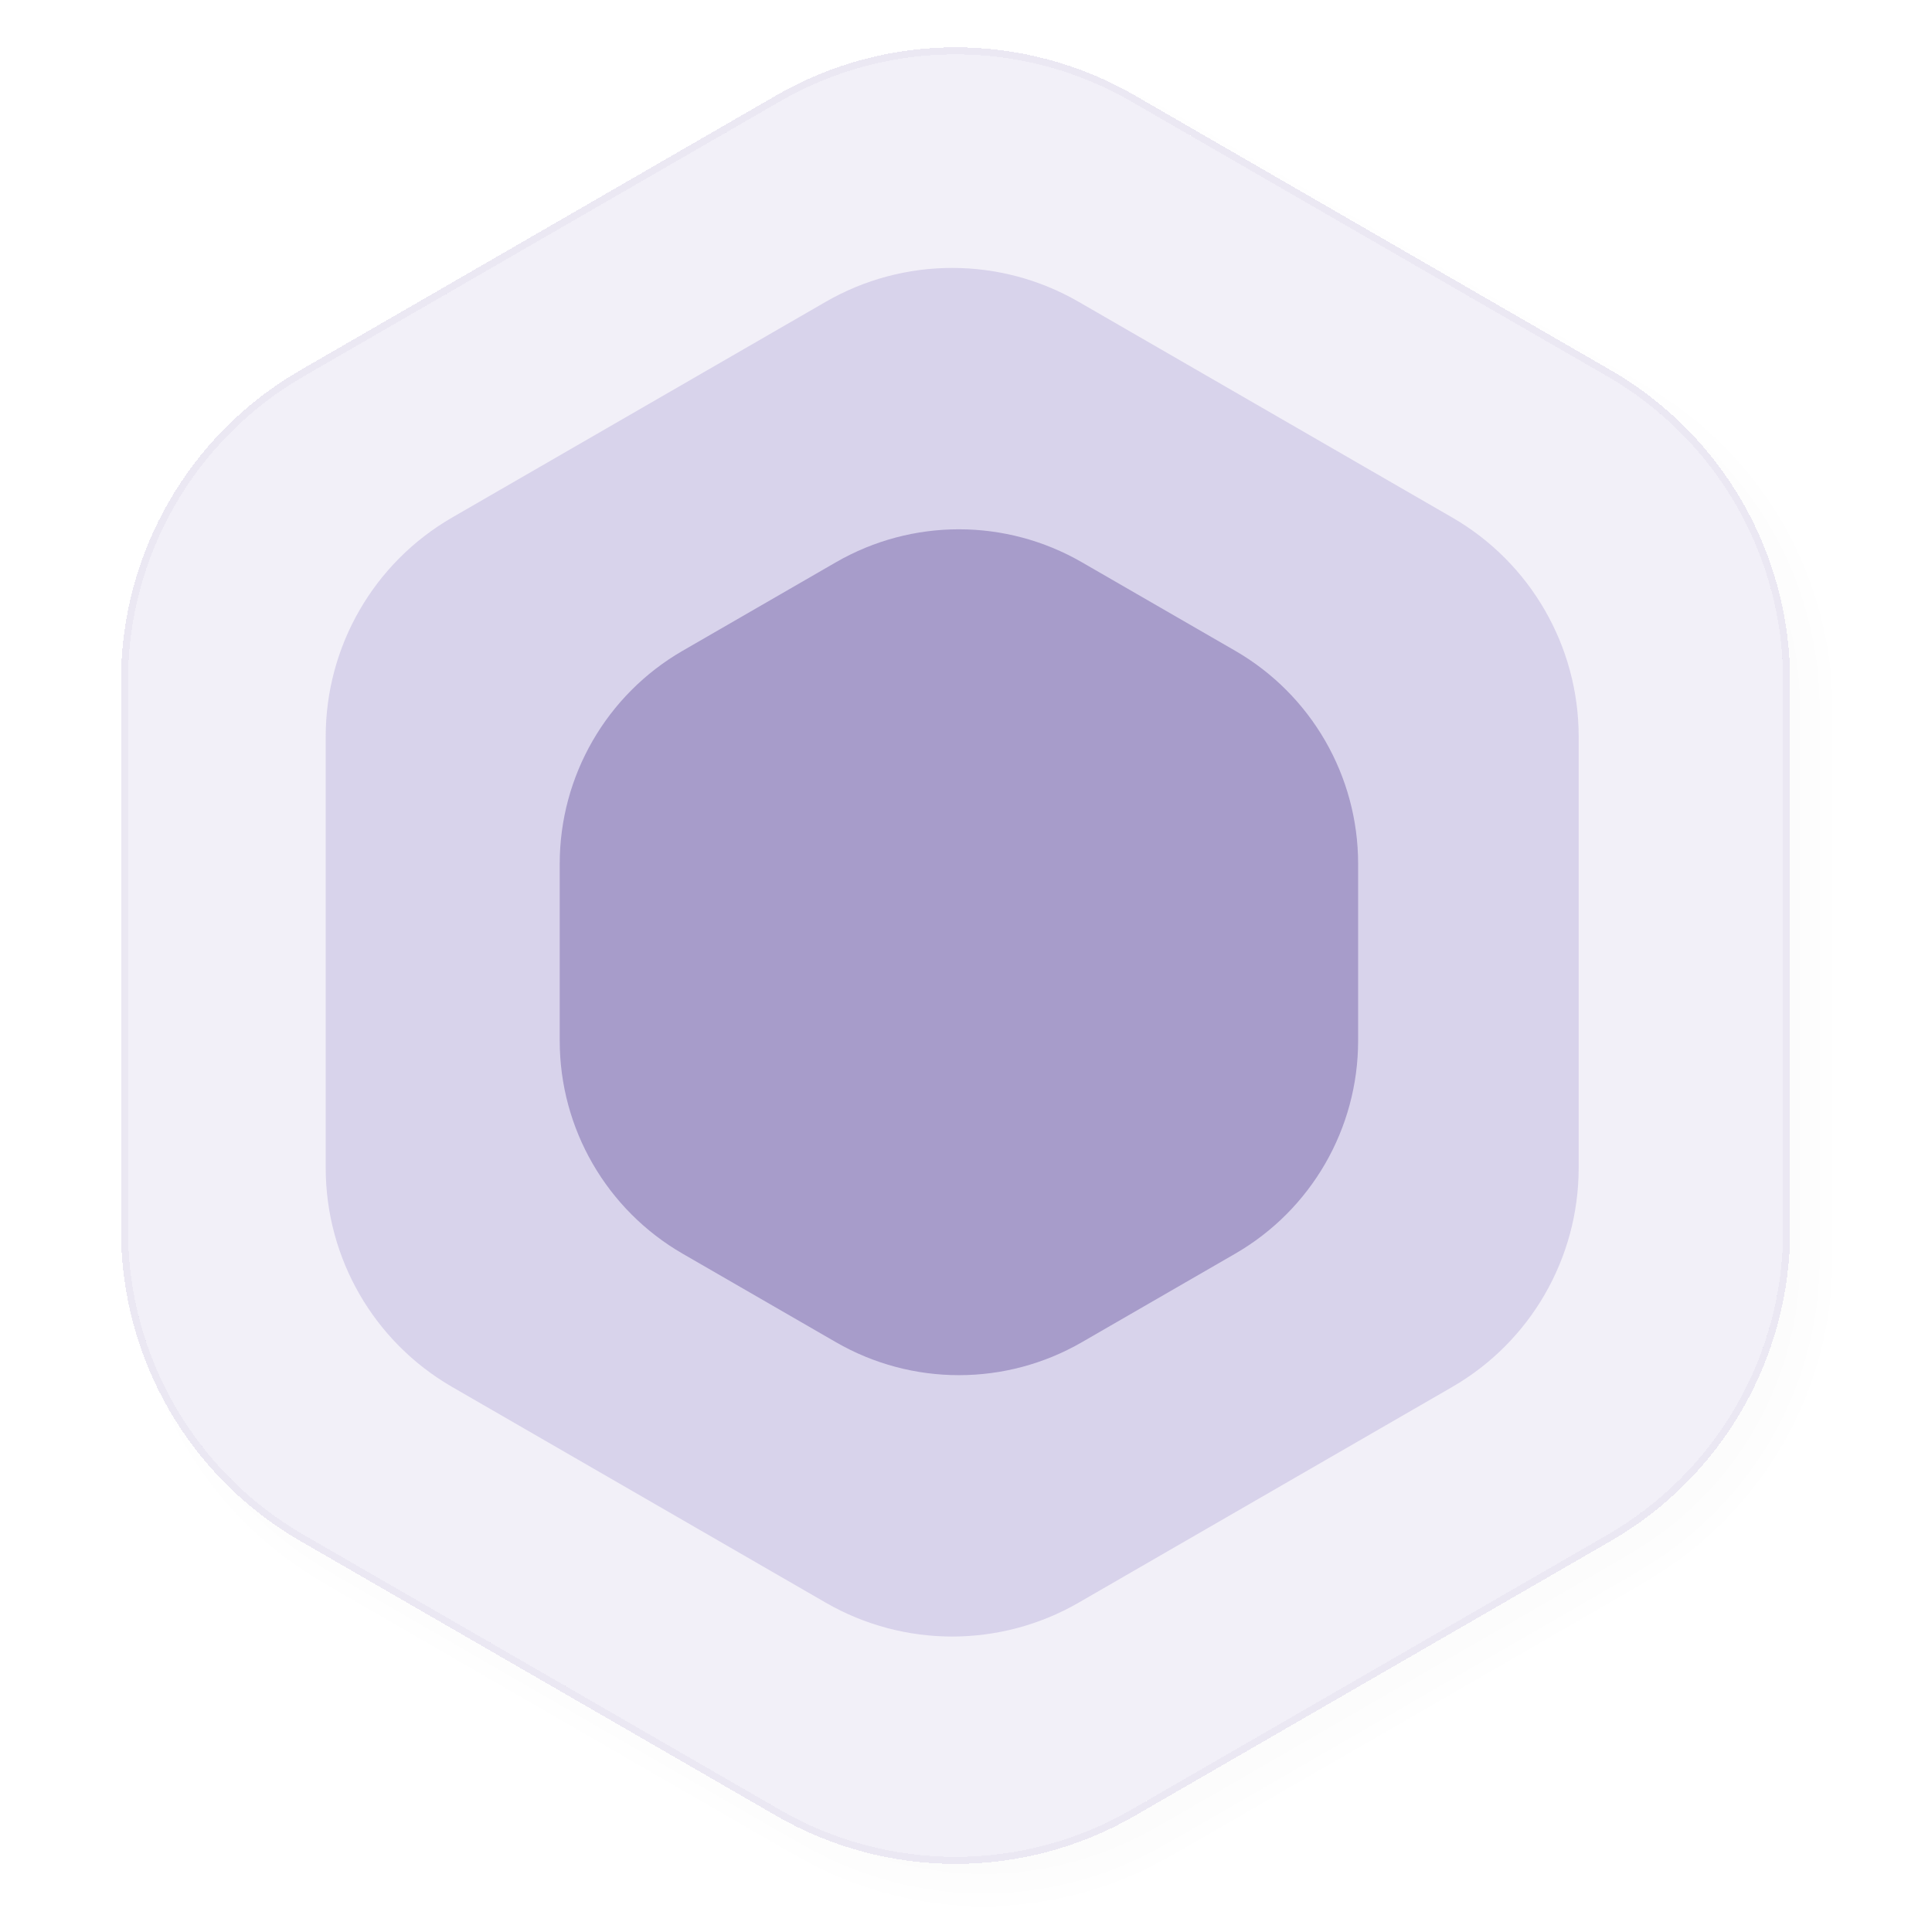
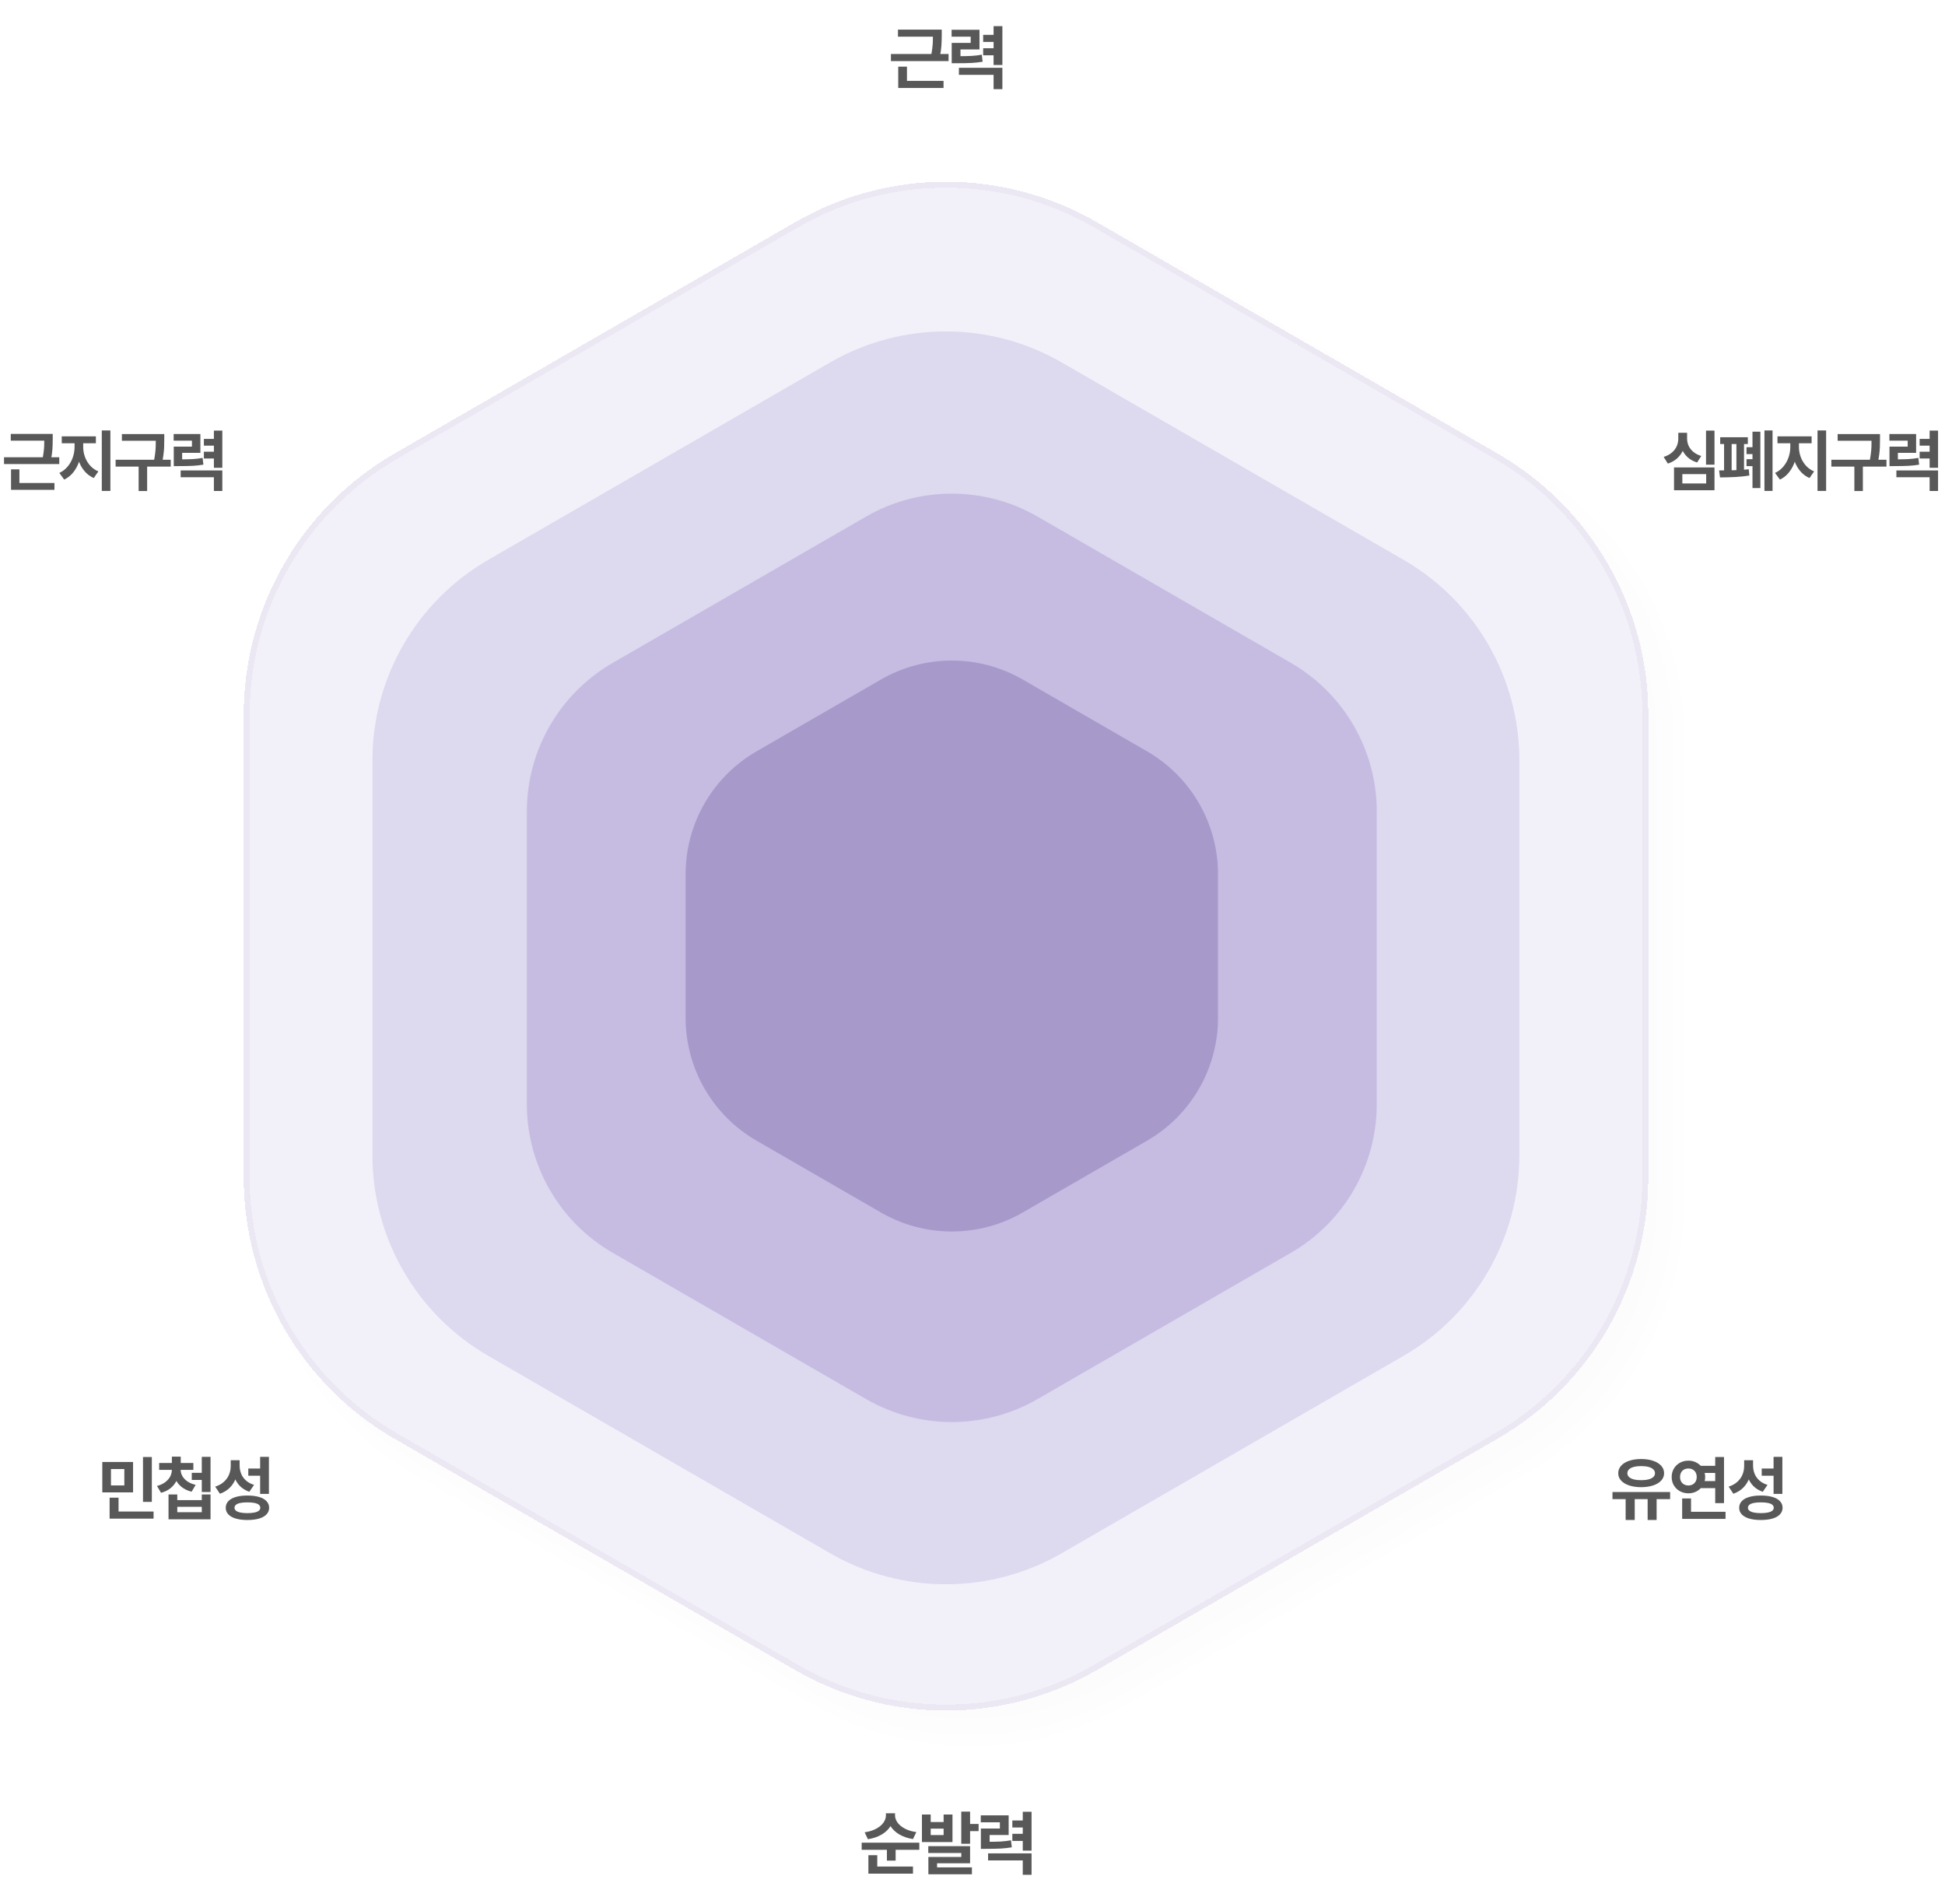
- <svg xmlns="http://www.w3.org/2000/svg" width="273" height="275" viewBox="0 0 273 275" fill="none">
-   <g opacity="0.4" filter="url(#filter0_d_278_1005)">
-     <path d="M111.019 14.434C126.489 5.502 145.549 5.502 161.019 14.434L228.816 53.576C244.286 62.508 253.816 79.014 253.816 96.877V175.162C253.816 193.025 244.286 209.531 228.816 218.463L161.019 257.605C145.549 266.537 126.489 266.537 111.019 257.605L43.223 218.463C27.753 209.531 18.223 193.025 18.223 175.162V96.877C18.223 79.014 27.753 62.508 43.223 53.576L111.019 14.434Z" fill="#BDB2DD" fill-opacity="0.5" shape-rendering="crispEdges" />
-     <path d="M110.77 14.001C126.394 4.98 145.645 4.98 161.27 14.001L229.065 53.143C244.69 62.163 254.315 78.835 254.315 96.877V175.162C254.315 193.204 244.69 209.875 229.065 218.896L161.27 258.038C145.645 267.059 126.394 267.059 110.77 258.038L42.973 218.896C27.348 209.874 17.724 193.203 17.724 175.161V96.877C17.724 78.835 27.348 62.163 42.973 53.143L110.77 14.001Z" stroke="#9B8EC2" stroke-opacity="0.5" shape-rendering="crispEdges" />
+ <svg xmlns="http://www.w3.org/2000/svg" width="329" height="322" viewBox="0 0 329 322" fill="none">
+   <path opacity="0.7" d="M158.682 6.207H151.891V5.012H158.682V6.207ZM160.451 10.338H150.701V9.137H160.451V10.338ZM159.297 5.92C159.297 6.607 159.277 7.225 159.238 7.771C159.203 8.318 159.111 8.93 158.963 9.605L157.475 9.477C157.576 9.012 157.65 8.574 157.697 8.164C157.748 7.754 157.779 7.395 157.791 7.086C157.803 6.773 157.809 6.385 157.809 5.92V5.012H159.297V5.92ZM159.602 14.879H151.938V13.678H159.602V14.879ZM153.414 13.807H151.938V11.27H153.414V13.807ZM161.791 9.506C162.877 9.506 163.717 9.49 164.311 9.459C164.908 9.424 165.496 9.354 166.074 9.248L166.215 10.438C165.625 10.539 165.016 10.607 164.387 10.643C163.758 10.678 162.893 10.695 161.791 10.695H160.982V9.506H161.791ZM165.682 8.357H162.465V10.285H160.982V7.256H164.193V6.207H160.965V5.035H165.682V8.357ZM169.555 10.994H168.066V4.426H169.555V10.994ZM168.342 7.086H166.303V5.896H168.342V7.086ZM168.342 9.354H166.303V8.158H168.342V9.354ZM169.555 15.084H168.066V12.658H162.201V11.463H169.555V15.084Z" fill="#111111" />
+   <path opacity="0.7" d="M290.008 78.592H288.576V72.825H290.008V78.592ZM290.008 82.921H283.163V79.058H290.008V82.921ZM284.572 81.77H288.604V80.192H284.572V81.77ZM285.078 74.184C285.078 74.831 284.967 75.438 284.746 76.003C284.525 76.564 284.192 77.055 283.747 77.474C283.305 77.89 282.762 78.2 282.118 78.406L281.411 77.278C281.965 77.105 282.427 76.862 282.798 76.548C283.172 76.229 283.447 75.866 283.623 75.458C283.799 75.05 283.887 74.625 283.887 74.184V73.195H285.078V74.184ZM285.375 74.184C285.375 74.607 285.461 75.011 285.634 75.397C285.806 75.778 286.072 76.121 286.431 76.424C286.79 76.724 287.236 76.956 287.767 77.12L287.071 78.221C286.438 78.026 285.905 77.732 285.471 77.339C285.04 76.946 284.716 76.482 284.499 75.947C284.282 75.408 284.174 74.82 284.174 74.184V73.195H285.375V74.184ZM299.829 83.033H298.458V72.802H299.829V83.033ZM297.768 82.545H296.437V73.01H297.768V82.545ZM295.651 75.099H290.973V73.953H295.651V75.099ZM290.788 79.563C291.709 79.563 292.607 79.55 293.483 79.524C294.363 79.494 295.138 79.441 295.808 79.367L295.904 80.428C295.207 80.544 294.425 80.626 293.556 80.675C292.692 80.72 291.821 80.744 290.945 80.748L290.788 79.563ZM292.911 79.849H291.63V74.7H292.911V79.849ZM295.005 79.849H293.719V74.7H295.005V79.849ZM297.161 76.8H295.426V75.632H297.161V76.8ZM297.161 78.833H295.426V77.665H297.161V78.833ZM303.995 75.593C303.995 76.398 303.881 77.165 303.652 77.895C303.428 78.621 303.096 79.267 302.658 79.832C302.22 80.398 301.693 80.825 301.075 81.113L300.255 79.984C300.805 79.733 301.273 79.376 301.659 78.912C302.048 78.447 302.34 77.929 302.535 77.356C302.733 76.78 302.833 76.192 302.833 75.593V74.403H303.995V75.593ZM304.292 75.593C304.292 76.162 304.39 76.718 304.584 77.261C304.779 77.803 305.069 78.294 305.455 78.732C305.84 79.166 306.308 79.498 306.859 79.726L306.084 80.849C305.451 80.576 304.916 80.173 304.478 79.642C304.04 79.11 303.71 78.498 303.49 77.805C303.272 77.109 303.164 76.372 303.164 75.593V74.403H304.292V75.593ZM306.438 74.97H300.665V73.802H306.438V74.97ZM308.891 83.033H307.437V72.802H308.891V83.033ZM317.32 74.549H310.84V73.414H317.32V74.549ZM319.1 78.917H309.778V77.76H319.1V78.917ZM315.107 83.044H313.67V78.564H315.107V83.044ZM318.005 74.324C318.005 74.841 317.997 75.279 317.982 75.638C317.971 75.997 317.934 76.417 317.87 76.896C317.81 77.371 317.718 77.89 317.595 78.451L316.18 78.294C316.303 77.762 316.393 77.266 316.449 76.806C316.509 76.342 316.545 75.932 316.556 75.576C316.567 75.221 316.573 74.805 316.573 74.33V73.414H318.005V74.324ZM320.385 77.693C321.426 77.693 322.231 77.678 322.8 77.648C323.373 77.615 323.936 77.547 324.49 77.446L324.625 78.586C324.059 78.683 323.476 78.749 322.873 78.782C322.27 78.816 321.441 78.833 320.385 78.833H319.61V77.693H320.385ZM324.114 76.593H321.031V78.44H319.61V75.537H322.688V74.532H319.594V73.409H324.114V76.593ZM327.825 79.119H326.399V72.825H327.825V79.119ZM326.663 75.374H324.709V74.234H326.663V75.374ZM326.663 77.547H324.709V76.402H326.663V77.547ZM327.825 83.039H326.399V80.714H320.778V79.569H327.825V83.039Z" fill="#111111" />
+   <path opacity="0.7" d="M276.516 257.078H274.98V253.135H276.516V257.078ZM280.219 257.078H278.701V253.135H280.219V257.078ZM282.504 253.551H272.754V252.344H282.504V253.551ZM277.6 246.766C278.361 246.766 279.035 246.865 279.621 247.064C280.211 247.26 280.668 247.539 280.992 247.902C281.32 248.266 281.484 248.689 281.484 249.174C281.484 249.643 281.32 250.055 280.992 250.41C280.668 250.766 280.211 251.041 279.621 251.236C279.035 251.428 278.361 251.525 277.6 251.529C276.838 251.525 276.164 251.428 275.578 251.236C274.996 251.041 274.541 250.766 274.213 250.41C273.889 250.055 273.727 249.643 273.727 249.174C273.727 248.689 273.889 248.266 274.213 247.902C274.537 247.539 274.992 247.26 275.578 247.064C276.168 246.865 276.842 246.766 277.6 246.766ZM277.6 247.961C277.123 247.961 276.709 248.008 276.357 248.102C276.006 248.195 275.736 248.334 275.549 248.518C275.365 248.697 275.273 248.916 275.273 249.174C275.273 249.42 275.365 249.631 275.549 249.807C275.736 249.982 276.006 250.117 276.357 250.211C276.709 250.301 277.123 250.346 277.6 250.346C278.08 250.346 278.496 250.301 278.848 250.211C279.203 250.117 279.475 249.982 279.662 249.807C279.85 249.631 279.943 249.42 279.943 249.174C279.943 248.916 279.85 248.697 279.662 248.518C279.475 248.334 279.203 248.195 278.848 248.102C278.496 248.008 278.08 247.961 277.6 247.961ZM290.664 249.115H287.5V247.914H290.664V249.115ZM290.664 251.693H287.5V250.498H290.664V251.693ZM291.619 254.225H290.131V246.426H291.619V254.225ZM291.877 256.896H284.541V255.689H291.877V256.896ZM286.041 256.305H284.541V253.434H286.041V256.305ZM285.607 247.041C286.127 247.041 286.6 247.162 287.025 247.404C287.455 247.643 287.797 247.973 288.051 248.395C288.305 248.812 288.432 249.285 288.432 249.812C288.432 250.332 288.305 250.801 288.051 251.219C287.797 251.637 287.455 251.967 287.025 252.209C286.596 252.447 286.123 252.566 285.607 252.566C285.072 252.566 284.588 252.447 284.154 252.209C283.725 251.967 283.385 251.637 283.135 251.219C282.889 250.801 282.766 250.332 282.766 249.812C282.766 249.285 282.889 248.811 283.135 248.389C283.385 247.967 283.725 247.637 284.154 247.398C284.588 247.16 285.072 247.041 285.607 247.041ZM285.607 248.371C285.33 248.367 285.084 248.424 284.869 248.541C284.654 248.654 284.486 248.82 284.365 249.039C284.244 249.258 284.184 249.516 284.184 249.812C284.184 250.102 284.244 250.354 284.365 250.568C284.486 250.783 284.654 250.949 284.869 251.066C285.084 251.18 285.33 251.238 285.607 251.242C285.869 251.238 286.105 251.18 286.316 251.066C286.531 250.949 286.699 250.783 286.82 250.568C286.941 250.354 287.002 250.102 287.002 249.812C287.002 249.516 286.941 249.258 286.82 249.039C286.699 248.82 286.531 248.654 286.316 248.541C286.105 248.424 285.869 248.367 285.607 248.371ZM296.246 247.938C296.246 248.668 296.133 249.346 295.906 249.971C295.684 250.592 295.346 251.133 294.893 251.594C294.439 252.055 293.875 252.402 293.199 252.637L292.402 251.436C292.992 251.248 293.482 250.977 293.873 250.621C294.268 250.262 294.559 249.854 294.746 249.396C294.934 248.939 295.027 248.453 295.027 247.938V246.971H296.246V247.938ZM296.533 247.861C296.533 248.354 296.619 248.816 296.791 249.25C296.963 249.68 297.232 250.061 297.6 250.393C297.967 250.721 298.426 250.971 298.977 251.143L298.174 252.309C297.537 252.086 297.006 251.76 296.58 251.33C296.158 250.9 295.844 250.393 295.637 249.807C295.434 249.221 295.332 248.572 295.332 247.861V246.971H296.533V247.861ZM301.49 252.66H300.002V246.402H301.49V252.66ZM297.846 252.941C298.607 252.941 299.264 253.021 299.814 253.182C300.365 253.342 300.787 253.578 301.08 253.891C301.377 254.203 301.525 254.578 301.525 255.016C301.525 255.445 301.377 255.816 301.08 256.129C300.787 256.441 300.365 256.678 299.814 256.838C299.264 256.998 298.607 257.078 297.846 257.078C297.092 257.078 296.439 256.998 295.889 256.838C295.342 256.678 294.92 256.441 294.623 256.129C294.33 255.816 294.184 255.445 294.184 255.016C294.184 254.578 294.33 254.203 294.623 253.891C294.92 253.578 295.342 253.342 295.889 253.182C296.439 253.021 297.092 252.941 297.846 252.941ZM297.846 254.096C297.377 254.096 296.98 254.129 296.656 254.195C296.332 254.262 296.086 254.363 295.918 254.5C295.75 254.637 295.666 254.809 295.666 255.016C295.666 255.207 295.75 255.371 295.918 255.508C296.086 255.641 296.332 255.742 296.656 255.812C296.98 255.883 297.377 255.918 297.846 255.918C298.326 255.918 298.729 255.883 299.053 255.812C299.377 255.742 299.621 255.641 299.785 255.508C299.949 255.371 300.031 255.207 300.031 255.016C300.031 254.809 299.949 254.637 299.785 254.5C299.621 254.363 299.377 254.262 299.053 254.195C298.729 254.129 298.326 254.096 297.846 254.096ZM300.207 249.59H297.998V248.371H300.207V249.59Z" fill="#111111" />
+   <path opacity="0.7" d="M151.15 307.035C151.15 307.695 150.975 308.307 150.623 308.869C150.275 309.432 149.773 309.904 149.117 310.287C148.461 310.67 147.691 310.93 146.809 311.066L146.258 309.9C147.016 309.791 147.664 309.59 148.203 309.297C148.746 309.004 149.156 308.66 149.434 308.266C149.715 307.871 149.855 307.461 149.855 307.035V306.684H151.15V307.035ZM151.396 307.035C151.396 307.445 151.535 307.848 151.812 308.242C152.094 308.637 152.508 308.98 153.055 309.273C153.605 309.566 154.254 309.764 155 309.865L154.432 311.043C153.549 310.906 152.781 310.646 152.129 310.264C151.48 309.881 150.98 309.41 150.629 308.852C150.281 308.293 150.107 307.688 150.107 307.035V306.684H151.396V307.035ZM155.504 312.854H145.754V311.652H155.504V312.854ZM151.496 314.688H150.02V312.408H151.496V314.688ZM154.432 316.896H146.891V315.689H154.432V316.896ZM148.391 316.07H146.891V313.768H148.391V316.07ZM157.43 308.16H159.615V306.889H161.115V311.547H155.947V306.889H157.43V308.16ZM159.615 310.369V309.279H157.43V310.369H159.615ZM164.092 311.84H162.598V306.402H164.092V311.84ZM165.533 309.701H163.471V308.488H165.533V309.701ZM164.092 315.139H158.508V316.416H157.037V314.066H162.604V313.398H157.02V312.244H164.092V315.139ZM164.402 317.002H157.037V315.83H164.402V317.002ZM166.727 311.506C167.812 311.506 168.652 311.49 169.246 311.459C169.844 311.424 170.432 311.354 171.01 311.248L171.15 312.438C170.561 312.539 169.951 312.607 169.322 312.643C168.693 312.678 167.828 312.695 166.727 312.695H165.918V311.506H166.727ZM170.617 310.357H167.4V312.285H165.918V309.256H169.129V308.207H165.9V307.035H170.617V310.357ZM174.49 312.994H173.002V306.426H174.49V312.994ZM173.277 309.086H171.238V307.896H173.277V309.086ZM173.277 311.354H171.238V310.158H173.277V311.354ZM174.49 317.084H173.002V314.658H167.137V313.463H174.49V317.084Z" fill="#111111" />
+   <path opacity="0.7" d="M22.508 252.408H17.305V247.264H22.508V252.408ZM18.77 251.23H21.031V248.459H18.77V251.23ZM25.684 254.014H24.189V246.426H25.684V254.014ZM25.977 256.844H18.541V255.643H25.977V256.844ZM20.053 256.188H18.541V253.305H20.053V256.188ZM30.27 248.553C30.27 249.17 30.156 249.742 29.93 250.27C29.707 250.797 29.369 251.254 28.916 251.641C28.467 252.023 27.908 252.303 27.24 252.479L26.555 251.324C27.117 251.172 27.586 250.953 27.961 250.668C28.336 250.383 28.615 250.061 28.799 249.701C28.982 249.338 29.074 248.955 29.074 248.553V248.16H30.27V248.553ZM30.557 248.553C30.557 248.932 30.65 249.291 30.838 249.631C31.025 249.971 31.307 250.273 31.682 250.539C32.06 250.801 32.531 251 33.094 251.137L32.408 252.297C31.744 252.129 31.182 251.861 30.721 251.494C30.264 251.127 29.92 250.691 29.689 250.188C29.459 249.684 29.344 249.139 29.344 248.553V248.16H30.557V248.553ZM32.707 248.605H26.924V247.434H32.707V248.605ZM30.574 247.996H29.074V246.367H30.574V247.996ZM34.512 250.305H32.438V249.098H34.512V250.305ZM35.613 252.35H34.131V246.402H35.613V252.35ZM29.988 253.715H34.131V252.76H35.613V256.961H28.506V252.76H29.988V253.715ZM34.131 255.76V254.852H29.988V255.76H34.131ZM40.246 247.938C40.246 248.668 40.133 249.346 39.906 249.971C39.684 250.592 39.346 251.133 38.893 251.594C38.44 252.055 37.875 252.402 37.199 252.637L36.402 251.436C36.992 251.248 37.482 250.977 37.873 250.621C38.268 250.262 38.559 249.854 38.746 249.396C38.934 248.939 39.027 248.453 39.027 247.938V246.971H40.246V247.938ZM40.533 247.861C40.533 248.354 40.619 248.816 40.791 249.25C40.963 249.68 41.232 250.061 41.6 250.393C41.967 250.721 42.426 250.971 42.977 251.143L42.174 252.309C41.537 252.086 41.006 251.76 40.58 251.33C40.158 250.9 39.844 250.393 39.637 249.807C39.434 249.221 39.332 248.572 39.332 247.861V246.971H40.533V247.861ZM45.49 252.66H44.002V246.402H45.49V252.66ZM41.846 252.941C42.607 252.941 43.264 253.021 43.815 253.182C44.365 253.342 44.787 253.578 45.08 253.891C45.377 254.203 45.525 254.578 45.525 255.016C45.525 255.445 45.377 255.816 45.08 256.129C44.787 256.441 44.365 256.678 43.815 256.838C43.264 256.998 42.607 257.078 41.846 257.078C41.092 257.078 40.44 256.998 39.889 256.838C39.342 256.678 38.92 256.441 38.623 256.129C38.33 255.816 38.184 255.445 38.184 255.016C38.184 254.578 38.33 254.203 38.623 253.891C38.92 253.578 39.342 253.342 39.889 253.182C40.44 253.021 41.092 252.941 41.846 252.941ZM41.846 254.096C41.377 254.096 40.98 254.129 40.656 254.195C40.332 254.262 40.086 254.363 39.918 254.5C39.75 254.637 39.666 254.809 39.666 255.016C39.666 255.207 39.75 255.371 39.918 255.508C40.086 255.641 40.332 255.742 40.656 255.812C40.98 255.883 41.377 255.918 41.846 255.918C42.326 255.918 42.728 255.883 43.053 255.812C43.377 255.742 43.621 255.641 43.785 255.508C43.949 255.371 44.031 255.207 44.031 255.016C44.031 254.809 43.949 254.637 43.785 254.5C43.621 254.363 43.377 254.262 43.053 254.195C42.728 254.129 42.326 254.096 41.846 254.096ZM44.207 249.59H41.998V248.371H44.207V249.59Z" fill="#111111" />
+   <path opacity="0.7" d="M8.329 74.532H1.821V73.386H8.329V74.532ZM10.025 78.49H0.681V77.339H10.025V78.49ZM8.918 74.257C8.918 74.915 8.9 75.507 8.862 76.031C8.829 76.555 8.741 77.141 8.598 77.789L7.172 77.665C7.269 77.22 7.341 76.8 7.386 76.407C7.434 76.014 7.464 75.67 7.475 75.374C7.487 75.075 7.492 74.702 7.492 74.257V73.386H8.918V74.257ZM9.21 82.842H1.866V81.691H9.21V82.842ZM3.281 81.815H1.866V79.383H3.281V81.815ZM13.775 75.593C13.775 76.398 13.661 77.165 13.433 77.895C13.208 78.621 12.877 79.267 12.439 79.832C12.001 80.398 11.473 80.825 10.855 81.113L10.036 79.984C10.586 79.733 11.054 79.376 11.44 78.912C11.829 78.447 12.121 77.929 12.315 77.356C12.514 76.78 12.613 76.192 12.613 75.593V74.403H13.775V75.593ZM14.073 75.593C14.073 76.162 14.17 76.718 14.365 77.261C14.56 77.803 14.85 78.294 15.235 78.732C15.621 79.166 16.089 79.498 16.639 79.726L15.864 80.849C15.232 80.576 14.696 80.173 14.258 79.642C13.82 79.11 13.491 78.498 13.27 77.805C13.053 77.109 12.944 76.372 12.944 75.593V74.403H14.073V75.593ZM16.218 74.97H10.446V73.802H16.218V74.97ZM18.672 83.033H17.218V72.802H18.672V83.033ZM27.1 74.549H20.62V73.414H27.1V74.549ZM28.88 78.917H19.559V77.76H28.88V78.917ZM24.888 83.044H23.45V78.564H24.888V83.044ZM27.785 74.324C27.785 74.841 27.778 75.279 27.763 75.638C27.752 75.997 27.714 76.417 27.65 76.896C27.59 77.371 27.499 77.89 27.375 78.451L25.96 78.294C26.084 77.762 26.174 77.266 26.23 76.806C26.29 76.342 26.325 75.932 26.336 75.576C26.348 75.221 26.353 74.805 26.353 74.33V73.414H27.785V74.324ZM30.166 77.693C31.206 77.693 32.011 77.678 32.58 77.648C33.153 77.615 33.717 77.547 34.27 77.446L34.405 78.586C33.84 78.683 33.256 78.749 32.653 78.782C32.051 78.816 31.221 78.833 30.166 78.833H29.391V77.693H30.166ZM33.894 76.593H30.811V78.44H29.391V75.537H32.468V74.532H29.374V73.409H33.894V76.593ZM37.606 79.119H36.18V72.825H37.606V79.119ZM36.444 75.374H34.489V74.234H36.444V75.374ZM36.444 77.547H34.489V76.402H36.444V77.547ZM37.606 83.039H36.18V80.714H30.559V79.569H37.606V83.039Z" fill="#111111" />
+   <g opacity="0.4" filter="url(#filter0_d_57_286)">
+     <path d="M135.019 38.434C150.489 29.502 169.549 29.502 185.019 38.434L252.816 77.576C268.286 86.508 277.816 103.014 277.816 120.877V199.162C277.816 217.025 268.286 233.531 252.816 242.463L185.019 281.605C169.549 290.537 150.489 290.537 135.019 281.605L67.223 242.463C51.753 233.531 42.223 217.025 42.223 199.162V120.877C42.223 103.014 51.753 86.508 67.223 77.576L135.019 38.434Z" fill="#BDB2DD" fill-opacity="0.5" shape-rendering="crispEdges" />
+     <path d="M134.77 38.001C150.394 28.98 169.645 28.98 185.27 38.001L253.065 77.143C268.69 86.163 278.315 102.835 278.315 120.877V199.162C278.315 217.204 268.69 233.875 253.065 242.896L185.27 282.038C169.645 291.059 150.394 291.059 134.77 282.038L66.973 242.896C51.348 233.874 41.724 217.203 41.724 199.161V120.877C41.724 102.835 51.349 86.163 66.974 77.143L134.77 38.001Z" stroke="#9B8EC2" stroke-opacity="0.5" shape-rendering="crispEdges" />
  </g>
-   <path opacity="0.8" d="M117.54 42.96C128.679 36.529 142.402 36.529 153.54 42.96L206.717 73.662C217.855 80.093 224.717 91.977 224.717 104.839V166.242C224.717 179.104 217.856 190.988 206.717 197.419L153.54 228.121C142.402 234.551 128.679 234.551 117.54 228.121L64.364 197.419C53.225 190.988 46.364 179.104 46.364 166.242V104.839C46.364 91.977 53.225 80.093 64.364 73.662L117.54 42.96Z" fill="#BDB2DD" fill-opacity="0.6" />
-   <path opacity="0.8" d="M118.998 80.029C129.827 73.777 143.169 73.777 153.998 80.029L175.823 92.629C186.652 98.882 193.323 110.436 193.323 122.94V148.141C193.323 160.645 186.652 172.199 175.823 178.452L153.998 191.052C143.169 197.304 129.827 197.304 118.998 191.052L97.174 178.452C86.345 172.199 79.674 160.645 79.674 148.141V122.94C79.674 110.436 86.345 98.882 97.174 92.629L118.998 80.029Z" fill="#9B8EC2" />
+   <path opacity="0.8" d="M140.422 61.303C152.537 54.309 167.463 54.309 179.578 61.303L237.417 94.697C249.532 101.691 256.995 114.618 256.995 128.607V195.393C256.995 209.382 249.532 222.309 237.417 229.303L179.578 262.697C167.463 269.691 152.537 269.691 140.422 262.697L82.583 229.303C70.468 222.309 63.005 209.382 63.005 195.393V128.607C63.005 114.618 70.468 101.691 82.583 94.697L140.422 61.303Z" fill="#D2CAEB" fill-opacity="0.8" />
+   <path opacity="0.8" d="M146.491 87.377C155.469 82.193 166.531 82.193 175.509 87.377L218.371 112.123C227.349 117.307 232.88 126.886 232.88 137.253V186.747C232.88 197.114 227.349 206.693 218.371 211.877L175.509 236.623C166.531 241.807 155.469 241.807 146.491 236.623L103.629 211.877C94.651 206.693 89.12 197.114 89.12 186.747V137.253C89.12 126.886 94.651 117.307 103.629 112.123L146.491 87.377Z" fill="#BDB2DD" fill-opacity="0.9" />
+   <path opacity="0.8" d="M149 114.928C156.426 110.641 165.574 110.641 173 114.928L194.033 127.072C201.459 131.359 206.033 139.282 206.033 147.856V172.144C206.033 180.718 201.459 188.641 194.033 192.928L173 205.072C165.574 209.359 156.426 209.359 149 205.072L127.967 192.928C120.541 188.641 115.967 180.718 115.967 172.144V147.856C115.967 139.282 120.541 131.359 127.967 127.072L149 114.928Z" fill="#9B8EC2" fill-opacity="0.9" />
  <defs>
-     <filter id="filter0_d_278_1005" x="16.223" y="5.735" width="247.592" height="268.569" filterUnits="userSpaceOnUse" color-interpolation-filters="sRGB">
+     <filter id="filter0_d_57_286" x="40.223" y="29.735" width="247.593" height="268.569" filterUnits="userSpaceOnUse" color-interpolation-filters="sRGB">
      <feFlood flood-opacity="0" result="BackgroundImageFix" />
      <feColorMatrix in="SourceAlpha" type="matrix" values="0 0 0 0 0 0 0 0 0 0 0 0 0 0 0 0 0 0 127 0" result="hardAlpha" />
      <feOffset dx="4" dy="4" />
      <feGaussianBlur stdDeviation="2.5" />
      <feComposite in2="hardAlpha" operator="out" />
      <feColorMatrix type="matrix" values="0 0 0 0 0 0 0 0 0 0 0 0 0 0 0 0 0 0 0.03 0" />
-       <feBlend mode="normal" in2="BackgroundImageFix" result="effect1_dropShadow_278_1005" />
-       <feBlend mode="normal" in="SourceGraphic" in2="effect1_dropShadow_278_1005" result="shape" />
+       <feBlend mode="normal" in2="BackgroundImageFix" result="effect1_dropShadow_57_286" />
+       <feBlend mode="normal" in="SourceGraphic" in2="effect1_dropShadow_57_286" result="shape" />
    </filter>
  </defs>
</svg>
